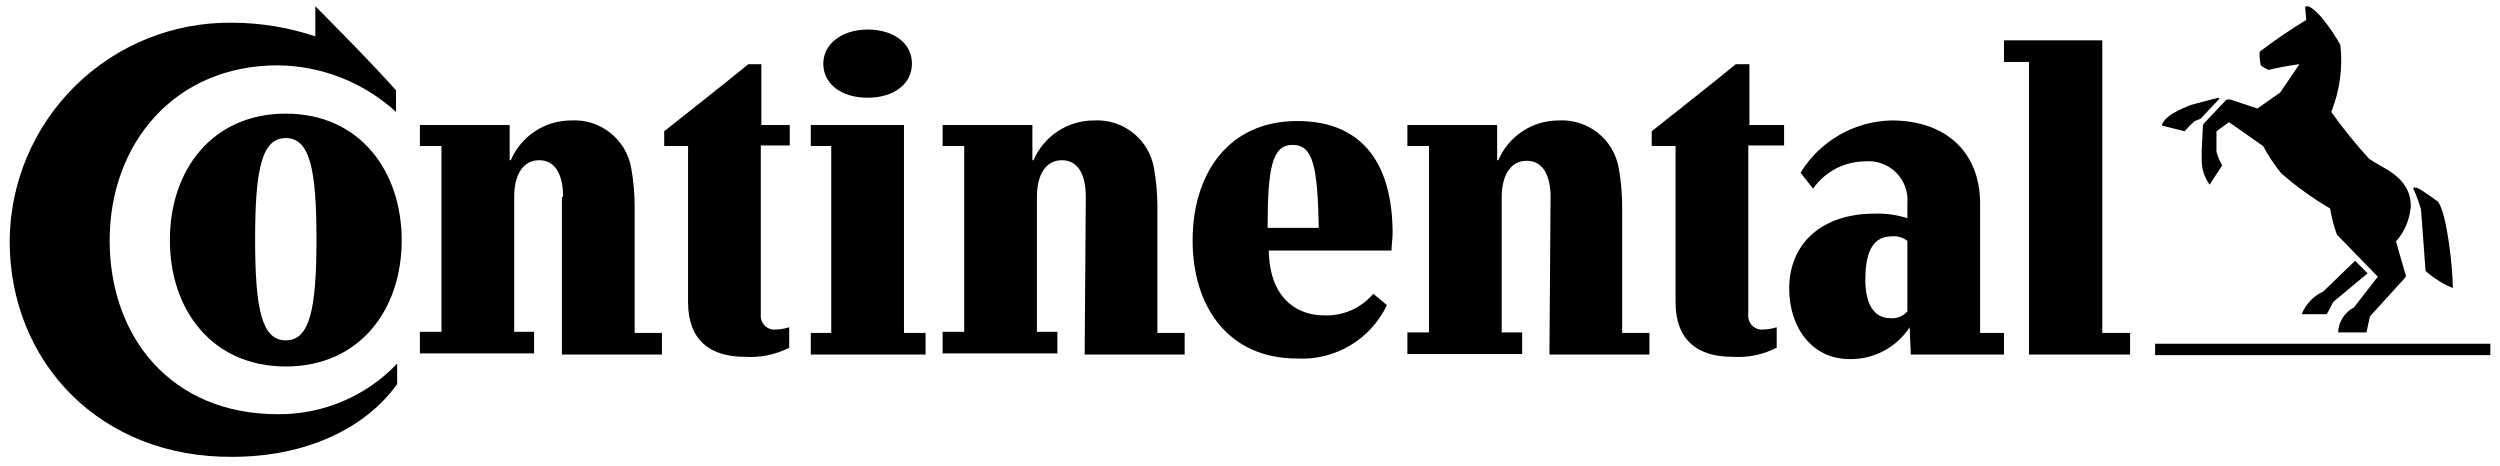
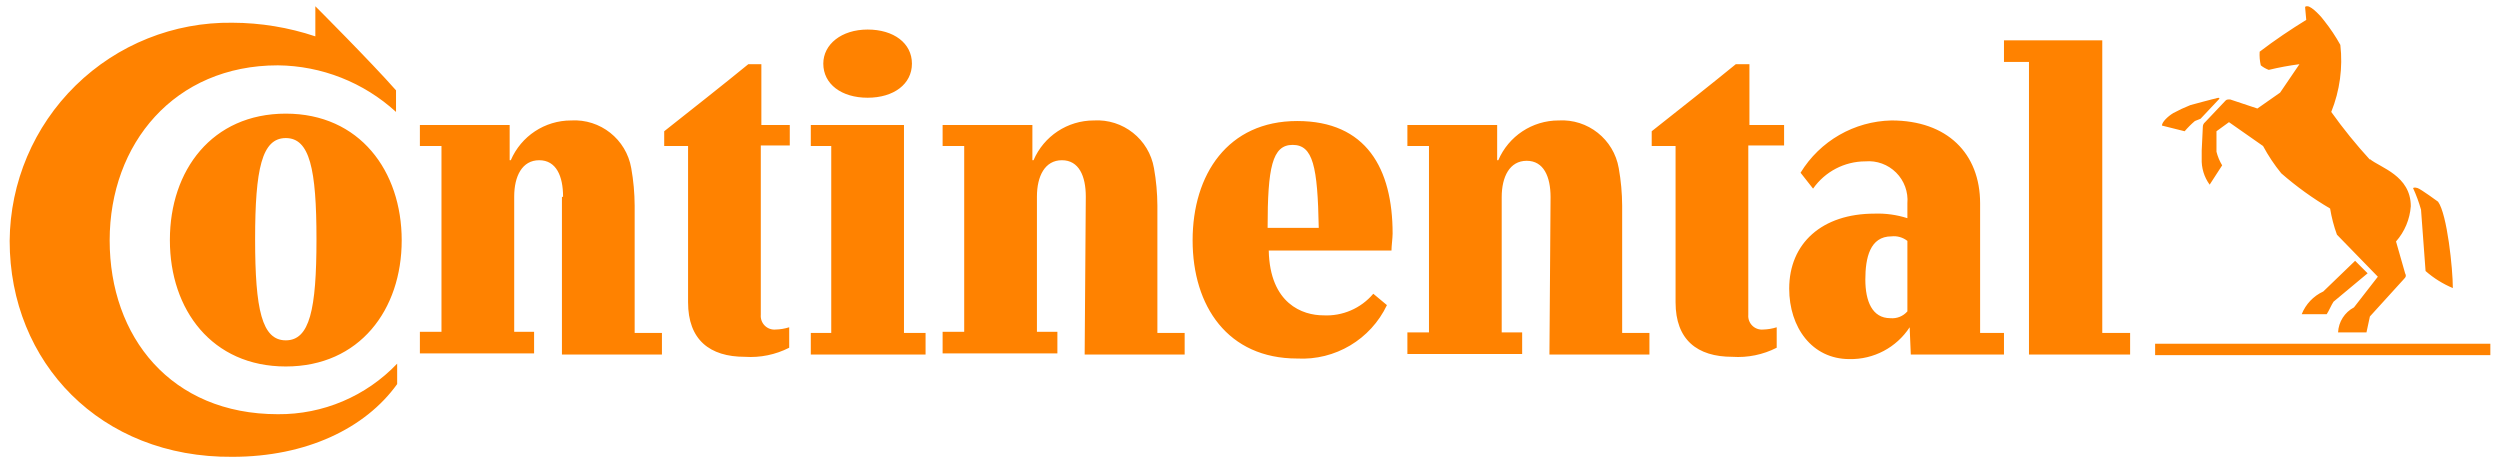
<svg xmlns="http://www.w3.org/2000/svg" viewBox="0 0 220 41">
  <g data-name="i-logo">
    <g data-name="logo">
-       <path fill="currentColor" d="M219.15 31.25h-29.5v-1h29.5zm-14.7-5.6l2.8-2.7 1.1 1.1-3 2.5c-.2.3-.4.8-.6 1.1h-2.2a3.72 3.72 0 0 1 1.9-2zm-9.4-17c-.1 0-2.3.6-2.3.6a14.09 14.09 0 0 0-1.5.7c-.5.3-1 .8-1 1.1l2 .5a7.64 7.64 0 0 1 .9-.9l.5-.2 1.6-1.7c.1-.1.1-.2-.25-.1zm13.5 5.4a44.61 44.61 0 0 1-3.4-4.2 12.11 12.11 0 0 0 .8-5.9 15.34 15.34 0 0 0-1.4-2.1c-.2-.3-1.1-1.3-1.5-1.3-.1 0-.2 0-.2.1l.1 1.1c-1.3.8-2.8 1.8-4.1 2.8a4.12 4.12 0 0 0 .1 1.2 2.51 2.51 0 0 0 .7.4 25.58 25.58 0 0 1 2.7-.5l-1.7 2.5-2 1.4-2.4-.8c-.2 0-.3 0-.4.1l-1.8 1.9a.52.52 0 0 0-.2.4l-.1 2.1v.7a3.65 3.65 0 0 0 .7 2.3l1.1-1.7a4.33 4.33 0 0 1-.5-1.2v-1.8l1.1-.8 3 2.1a15.1 15.1 0 0 0 1.6 2.4 28.37 28.37 0 0 0 4.3 3.1 12.78 12.78 0 0 0 .6 2.3l3.6 3.7-2.1 2.7a2.63 2.63 0 0 0-1.4 2.2h2.5l.3-1.4 3-3.3c.2-.2.2-.3.1-.5l-.8-2.8a5.28 5.28 0 0 0 1.3-3.1c0-2.7-2.7-3.4-3.6-4.15zm4.5 4.4a13.05 13.05 0 0 0-.7-1.9s.1-.1.4 0 1.8 1.2 1.8 1.2c.8 1.1 1.3 5.9 1.3 7.6a8.74 8.74 0 0 1-2.4-1.5zM136.45 17.35c0-1.8-.6-3.2-2.1-3.2s-2.2 1.4-2.2 3.2v11.9h1.8v1.9h-10.1v-1.9h1.9v-16.4h-1.9V11h7.9v3.1h.1a5.77 5.77 0 0 1 5.3-3.5 5.07 5.07 0 0 1 5.3 4.2 19.27 19.27 0 0 1 .3 3.3v11.2h2.4v1.9h-8.8l.1-13.9m-40.9 0c0-1.8-.6-3.2-2.1-3.2s-2.2 1.4-2.2 3.2v11.9h1.8v1.9h-10.1v-1.9h1.9V12.85h-1.9V11h7.9v3.1h.1a5.77 5.77 0 0 1 5.3-3.5 5.07 5.07 0 0 1 5.3 4.2 19.27 19.27 0 0 1 .3 3.3v11.2h2.4v1.9h-8.8l.1-13.9zm58.3-4.5v14.9a1.2 1.2 0 0 0 1.3 1.3 4.36 4.36 0 0 0 1.2-.2v1.8a7.49 7.49 0 0 1-3.9.8c-3.1 0-5-1.5-5-4.8V12.85h-2.1v-1.3c2.4-1.9 5.2-4.1 7.4-5.9h1.2V11H157v1.8zM27.75.55s4.9 4.9 7.1 7.4v1.9a15.64 15.64 0 0 0-10.4-4.1c-9.1 0-14.8 6.9-14.8 15.4s5.4 15.3 14.8 15.3A14.33 14.33 0 0 0 34.95 32v1.8c-2.8 3.9-8 6.4-14.5 6.4-11.6.1-19.6-8.3-19.6-19A19.34 19.34 0 0 1 20.45 2a23.24 23.24 0 0 1 7.3 1.2zm93.1 25.3a5.38 5.38 0 0 1-4.4 1.9c-1.8 0-4.7-1-4.8-5.7h10.8c0-.4.1-1.1.1-1.5 0-5.7-2.3-9.9-8.4-9.9s-9.2 4.7-9.2 10.5 3.1 10.4 9.2 10.4a8.26 8.26 0 0 0 7.9-4.7zm-9.3-5.8c0-5.3.4-7.3 2.2-7.3s2.2 1.9 2.3 7.3zm-89.1 1c0-6.2.6-8.9 2.7-8.9s2.7 2.7 2.7 8.9-.6 8.9-2.7 8.9-2.7-2.7-2.7-8.9m-7.5.1c0 6.1 3.7 11.1 10.2 11.1s10.2-5 10.2-11.1S31.65 10 25.15 10s-10.2 5-10.2 11.1m34.6-3.8c0-1.8-.6-3.2-2.1-3.2s-2.2 1.4-2.2 3.2v11.9H47v1.9H36.95v-1.9h1.9V12.85h-1.9V11h7.9v3.1h.1a5.77 5.77 0 0 1 5.3-3.5 5.07 5.07 0 0 1 5.3 4.2 19.27 19.27 0 0 1 .3 3.3v11.2h2.4v1.9h-8.8V17.35zm22.9-11.7c0 1.8 1.6 3 3.9 3s3.9-1.2 3.9-3-1.6-3-3.9-3-3.9 1.3-3.9 3m-5.5 7.2v14.9a1.2 1.2 0 0 0 1.3 1.3 4.36 4.36 0 0 0 1.2-.2v1.8a7.49 7.49 0 0 1-3.9.8c-3.1 0-5-1.5-5-4.8V12.85h-2.1v-1.3c2.4-1.9 5.2-4.1 7.4-5.9H67V11h2.5v1.8zm118 16.5h2.5v1.9h-8.9V5.45h-2.2v-1.9H185v25.8zm-17.1-8.1a1.91 1.91 0 0 0-1.4-.4c-1.9 0-2.3 1.9-2.3 3.8s.6 3.4 2.2 3.4a1.76 1.76 0 0 0 1.5-.6zm.2 7.6a6.18 6.18 0 0 1-5.3 2.8c-3.3 0-5.3-2.8-5.3-6.2 0-4 2.9-6.6 7.5-6.6a8.52 8.52 0 0 1 2.9.4v-1.3a3.42 3.42 0 0 0-3.7-3.7 5.63 5.63 0 0 0-4.6 2.4l-1.1-1.4a9.61 9.61 0 0 1 8-4.6c4.9 0 7.8 2.9 7.8 7.3v11.4h2.1v1.9h-8.2l-.1-2.4zm-96.7 2.4v-1.9h1.8V12.85h-1.8V11h8.2v18.3h1.9v1.9z" />
+       <path fill="#FF8200" d="M219.15 31.25h-29.5v-1h29.5zm-14.7-5.6l2.8-2.7 1.1 1.1-3 2.5c-.2.3-.4.8-.6 1.1h-2.2a3.72 3.72 0 0 1 1.9-2zm-9.4-17c-.1 0-2.3.6-2.3.6a14.09 14.09 0 0 0-1.5.7c-.5.3-1 .8-1 1.1l2 .5a7.64 7.64 0 0 1 .9-.9l.5-.2 1.6-1.7c.1-.1.1-.2-.25-.1zm13.5 5.4a44.61 44.61 0 0 1-3.4-4.2 12.11 12.11 0 0 0 .8-5.9 15.34 15.34 0 0 0-1.4-2.1c-.2-.3-1.1-1.3-1.5-1.3-.1 0-.2 0-.2.1l.1 1.1c-1.3.8-2.8 1.8-4.1 2.8a4.12 4.12 0 0 0 .1 1.2 2.51 2.51 0 0 0 .7.4 25.58 25.58 0 0 1 2.7-.5l-1.7 2.5-2 1.4-2.4-.8c-.2 0-.3 0-.4.1l-1.8 1.9a.52.52 0 0 0-.2.4l-.1 2.1v.7a3.65 3.65 0 0 0 .7 2.3l1.1-1.7a4.33 4.33 0 0 1-.5-1.2v-1.8l1.1-.8 3 2.1a15.1 15.1 0 0 0 1.6 2.4 28.37 28.37 0 0 0 4.3 3.1 12.78 12.78 0 0 0 .6 2.3l3.6 3.7-2.1 2.7a2.63 2.63 0 0 0-1.4 2.2h2.5l.3-1.4 3-3.3c.2-.2.2-.3.1-.5l-.8-2.8a5.28 5.28 0 0 0 1.3-3.1c0-2.7-2.7-3.4-3.6-4.15zm4.5 4.4a13.05 13.05 0 0 0-.7-1.9s.1-.1.4 0 1.8 1.2 1.8 1.2c.8 1.1 1.3 5.9 1.3 7.6a8.74 8.74 0 0 1-2.4-1.5zM136.45 17.35c0-1.8-.6-3.2-2.1-3.2s-2.2 1.4-2.2 3.2v11.9h1.8v1.9h-10.1v-1.9h1.9v-16.4h-1.9V11h7.9v3.1h.1a5.77 5.77 0 0 1 5.3-3.5 5.07 5.07 0 0 1 5.3 4.2 19.27 19.27 0 0 1 .3 3.3v11.2h2.4v1.9h-8.8l.1-13.9m-40.9 0c0-1.8-.6-3.2-2.1-3.2s-2.2 1.4-2.2 3.2v11.9h1.8v1.9h-10.1v-1.9h1.9V12.85h-1.9V11h7.9v3.1h.1a5.77 5.77 0 0 1 5.3-3.5 5.07 5.07 0 0 1 5.3 4.2 19.27 19.27 0 0 1 .3 3.3v11.2h2.4v1.9h-8.8l.1-13.9zm58.3-4.5v14.9a1.2 1.2 0 0 0 1.3 1.3 4.36 4.36 0 0 0 1.2-.2v1.8a7.49 7.49 0 0 1-3.9.8c-3.1 0-5-1.5-5-4.8V12.85h-2.1v-1.3c2.4-1.9 5.2-4.1 7.4-5.9h1.2V11H157v1.8zM27.75.55s4.9 4.9 7.1 7.4v1.9a15.64 15.64 0 0 0-10.4-4.1c-9.1 0-14.8 6.9-14.8 15.4s5.4 15.3 14.8 15.3A14.33 14.33 0 0 0 34.95 32v1.8c-2.8 3.9-8 6.4-14.5 6.4-11.6.1-19.6-8.3-19.6-19A19.34 19.34 0 0 1 20.45 2a23.24 23.24 0 0 1 7.3 1.2zm93.1 25.3a5.38 5.38 0 0 1-4.4 1.9c-1.8 0-4.7-1-4.8-5.7h10.8c0-.4.1-1.1.1-1.5 0-5.7-2.3-9.9-8.4-9.9s-9.2 4.7-9.2 10.5 3.1 10.4 9.2 10.4a8.26 8.26 0 0 0 7.9-4.7zm-9.3-5.8c0-5.3.4-7.3 2.2-7.3s2.2 1.9 2.3 7.3zm-89.1 1c0-6.2.6-8.9 2.7-8.9s2.7 2.7 2.7 8.9-.6 8.9-2.7 8.9-2.7-2.7-2.7-8.9m-7.5.1c0 6.1 3.7 11.1 10.2 11.1s10.2-5 10.2-11.1S31.65 10 25.15 10s-10.2 5-10.2 11.1m34.6-3.8c0-1.8-.6-3.2-2.1-3.2s-2.2 1.4-2.2 3.2v11.9H47v1.9H36.95v-1.9h1.9V12.85h-1.9V11h7.9v3.1h.1a5.77 5.77 0 0 1 5.3-3.5 5.07 5.07 0 0 1 5.3 4.2 19.27 19.27 0 0 1 .3 3.3v11.2h2.4v1.9h-8.8V17.35zm22.9-11.7c0 1.8 1.6 3 3.9 3s3.9-1.2 3.9-3-1.6-3-3.9-3-3.9 1.3-3.9 3m-5.5 7.2v14.9a1.2 1.2 0 0 0 1.3 1.3 4.36 4.36 0 0 0 1.2-.2v1.8a7.49 7.49 0 0 1-3.9.8c-3.1 0-5-1.5-5-4.8V12.85h-2.1v-1.3c2.4-1.9 5.2-4.1 7.4-5.9H67V11h2.5v1.8zm118 16.5h2.5v1.9h-8.9V5.45h-2.2v-1.9H185v25.8zm-17.1-8.1a1.91 1.91 0 0 0-1.4-.4c-1.9 0-2.3 1.9-2.3 3.8s.6 3.4 2.2 3.4a1.76 1.76 0 0 0 1.5-.6zm.2 7.6a6.18 6.18 0 0 1-5.3 2.8c-3.3 0-5.3-2.8-5.3-6.2 0-4 2.9-6.6 7.5-6.6a8.52 8.52 0 0 1 2.9.4v-1.3a3.42 3.42 0 0 0-3.7-3.7 5.63 5.63 0 0 0-4.6 2.4l-1.1-1.4a9.61 9.61 0 0 1 8-4.6c4.9 0 7.8 2.9 7.8 7.3v11.4h2.1v1.9h-8.2l-.1-2.4zm-96.7 2.4v-1.9h1.8V12.85h-1.8V11h8.2v18.3h1.9v1.9z" />
    </g>
  </g>
</svg>
